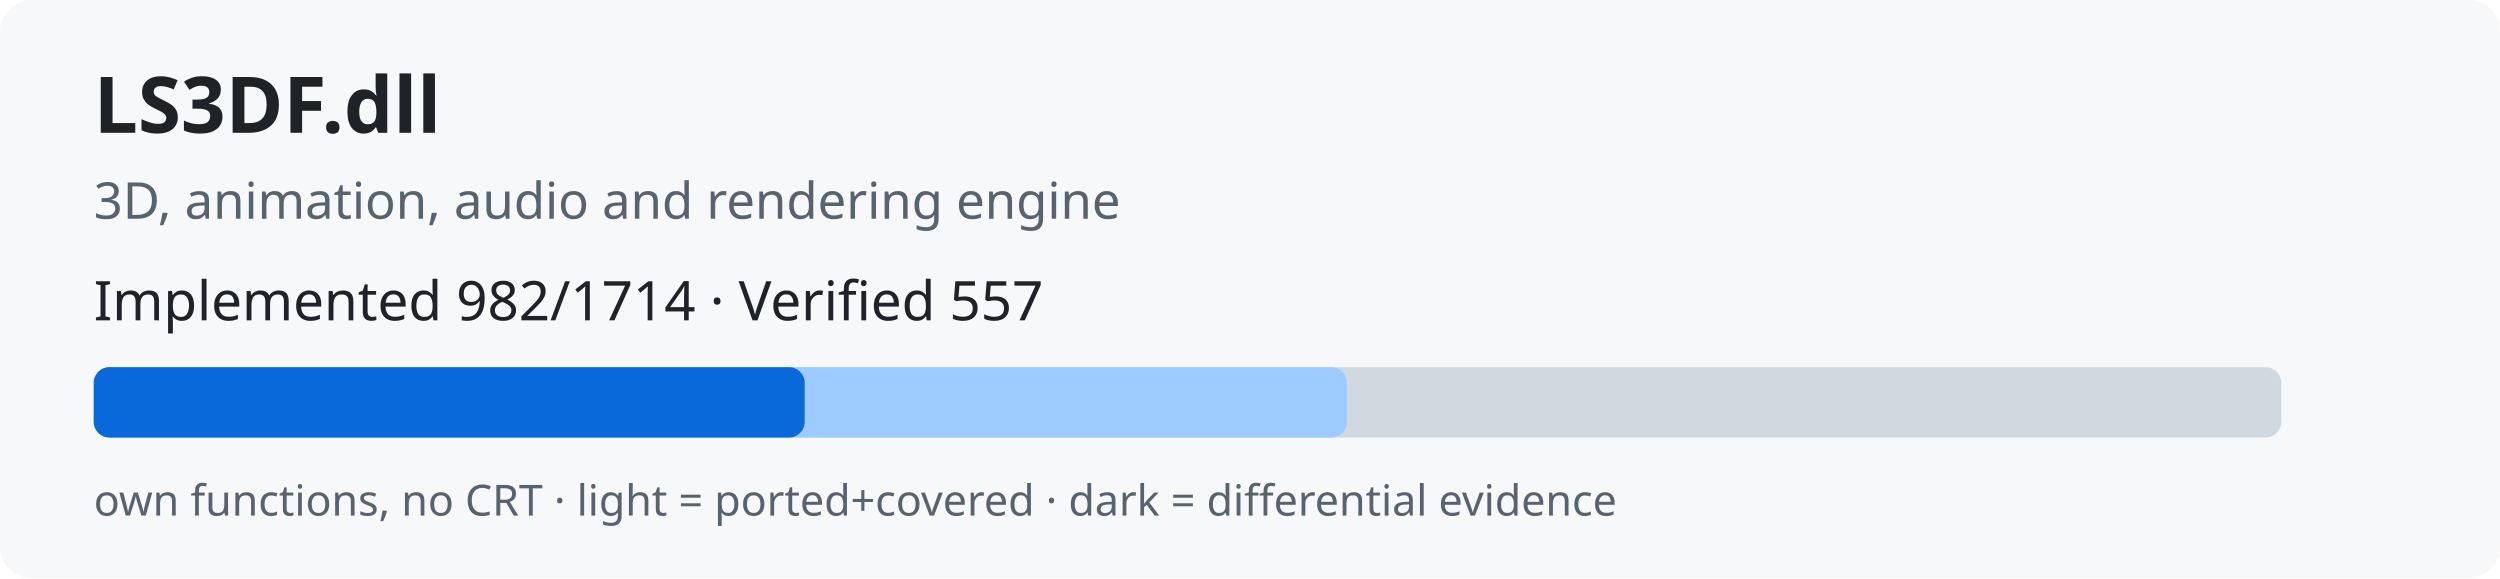
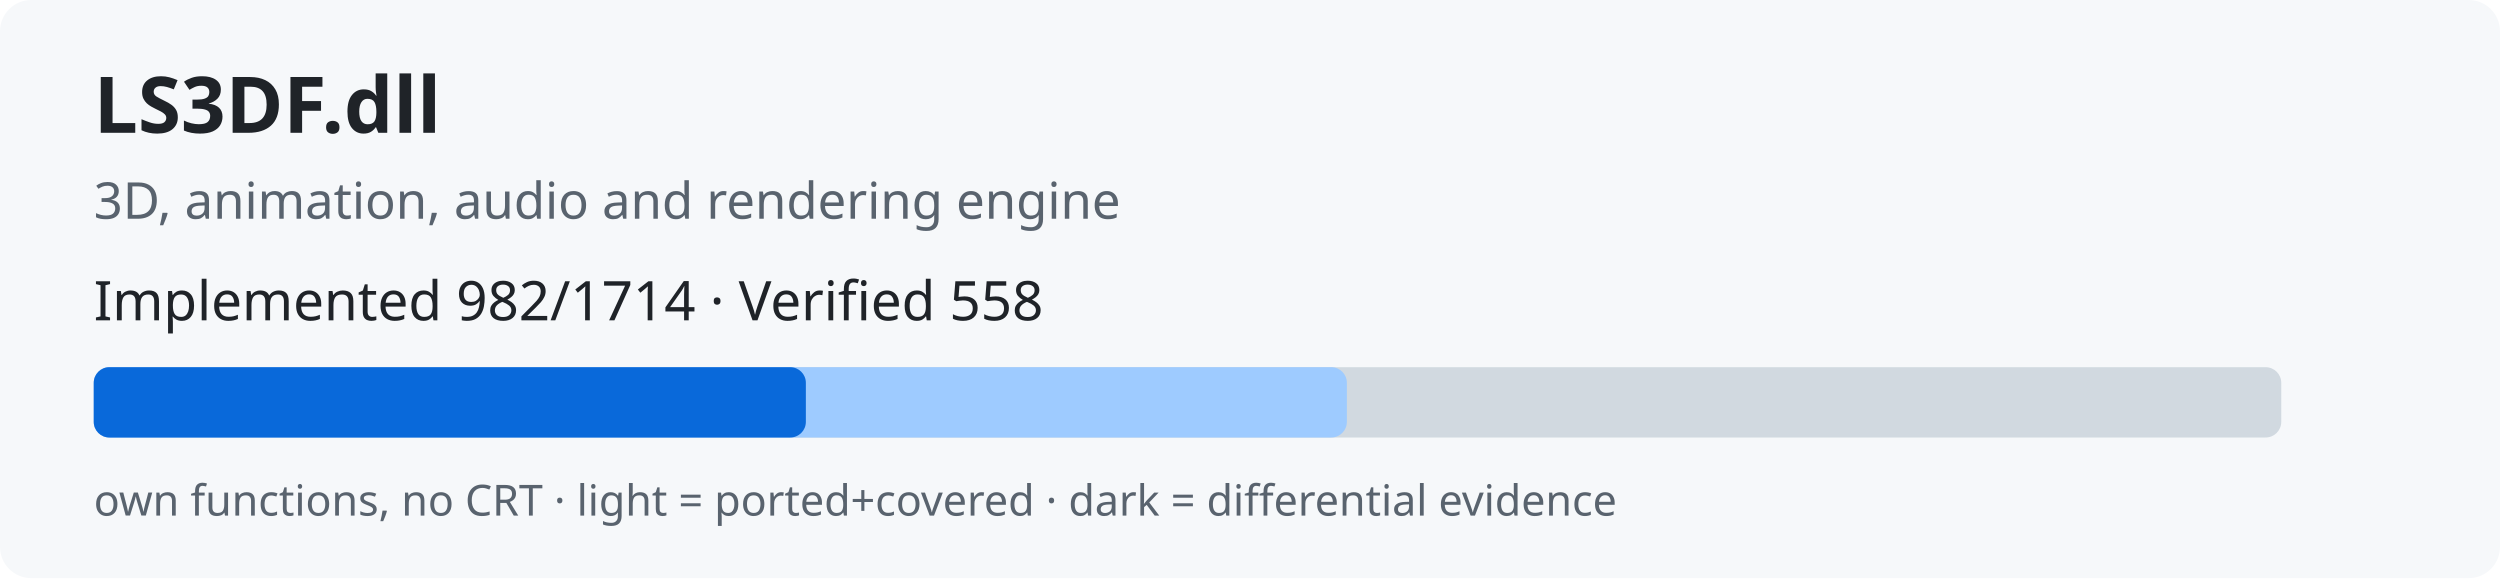
<svg xmlns="http://www.w3.org/2000/svg" width="640" height="148" role="img">
  <rect width="640" height="148" rx="8" fill="#f6f8fa" />
  <text x="24" y="34" font-family="sans-serif" font-size="20" font-weight="bold" fill="#1f2328">LS3DF.dll</text>
  <text x="24" y="56" font-family="sans-serif" font-size="13" fill="#59636e">3D, animation, audio and rendering engine</text>
-   <text x="24" y="82" font-family="sans-serif" font-size="14" fill="#1f2328">Implemented 982/1714 · Verified 557</text>
+   <text x="24" y="82" font-family="sans-serif" font-size="14" fill="#1f2328">Implemented 982/1714 · Verified 558</text>
  <rect x="24" y="94" width="560" height="18" rx="4" fill="#d1d9e0" />
  <rect x="24" y="94" width="320.8" height="18" rx="4" fill="#9ecbff" />
-   <rect x="24" y="94" width="182.0" height="18" rx="4" fill="#0969da" />
+   <rect x="24" y="94" width="182.3" height="18" rx="4" fill="#0969da" />
  <text x="24" y="132" font-family="sans-serif" font-size="11" fill="#59636e">own functions, no CRT · light = ported+covered · dark = differential evidence</text>
</svg>
